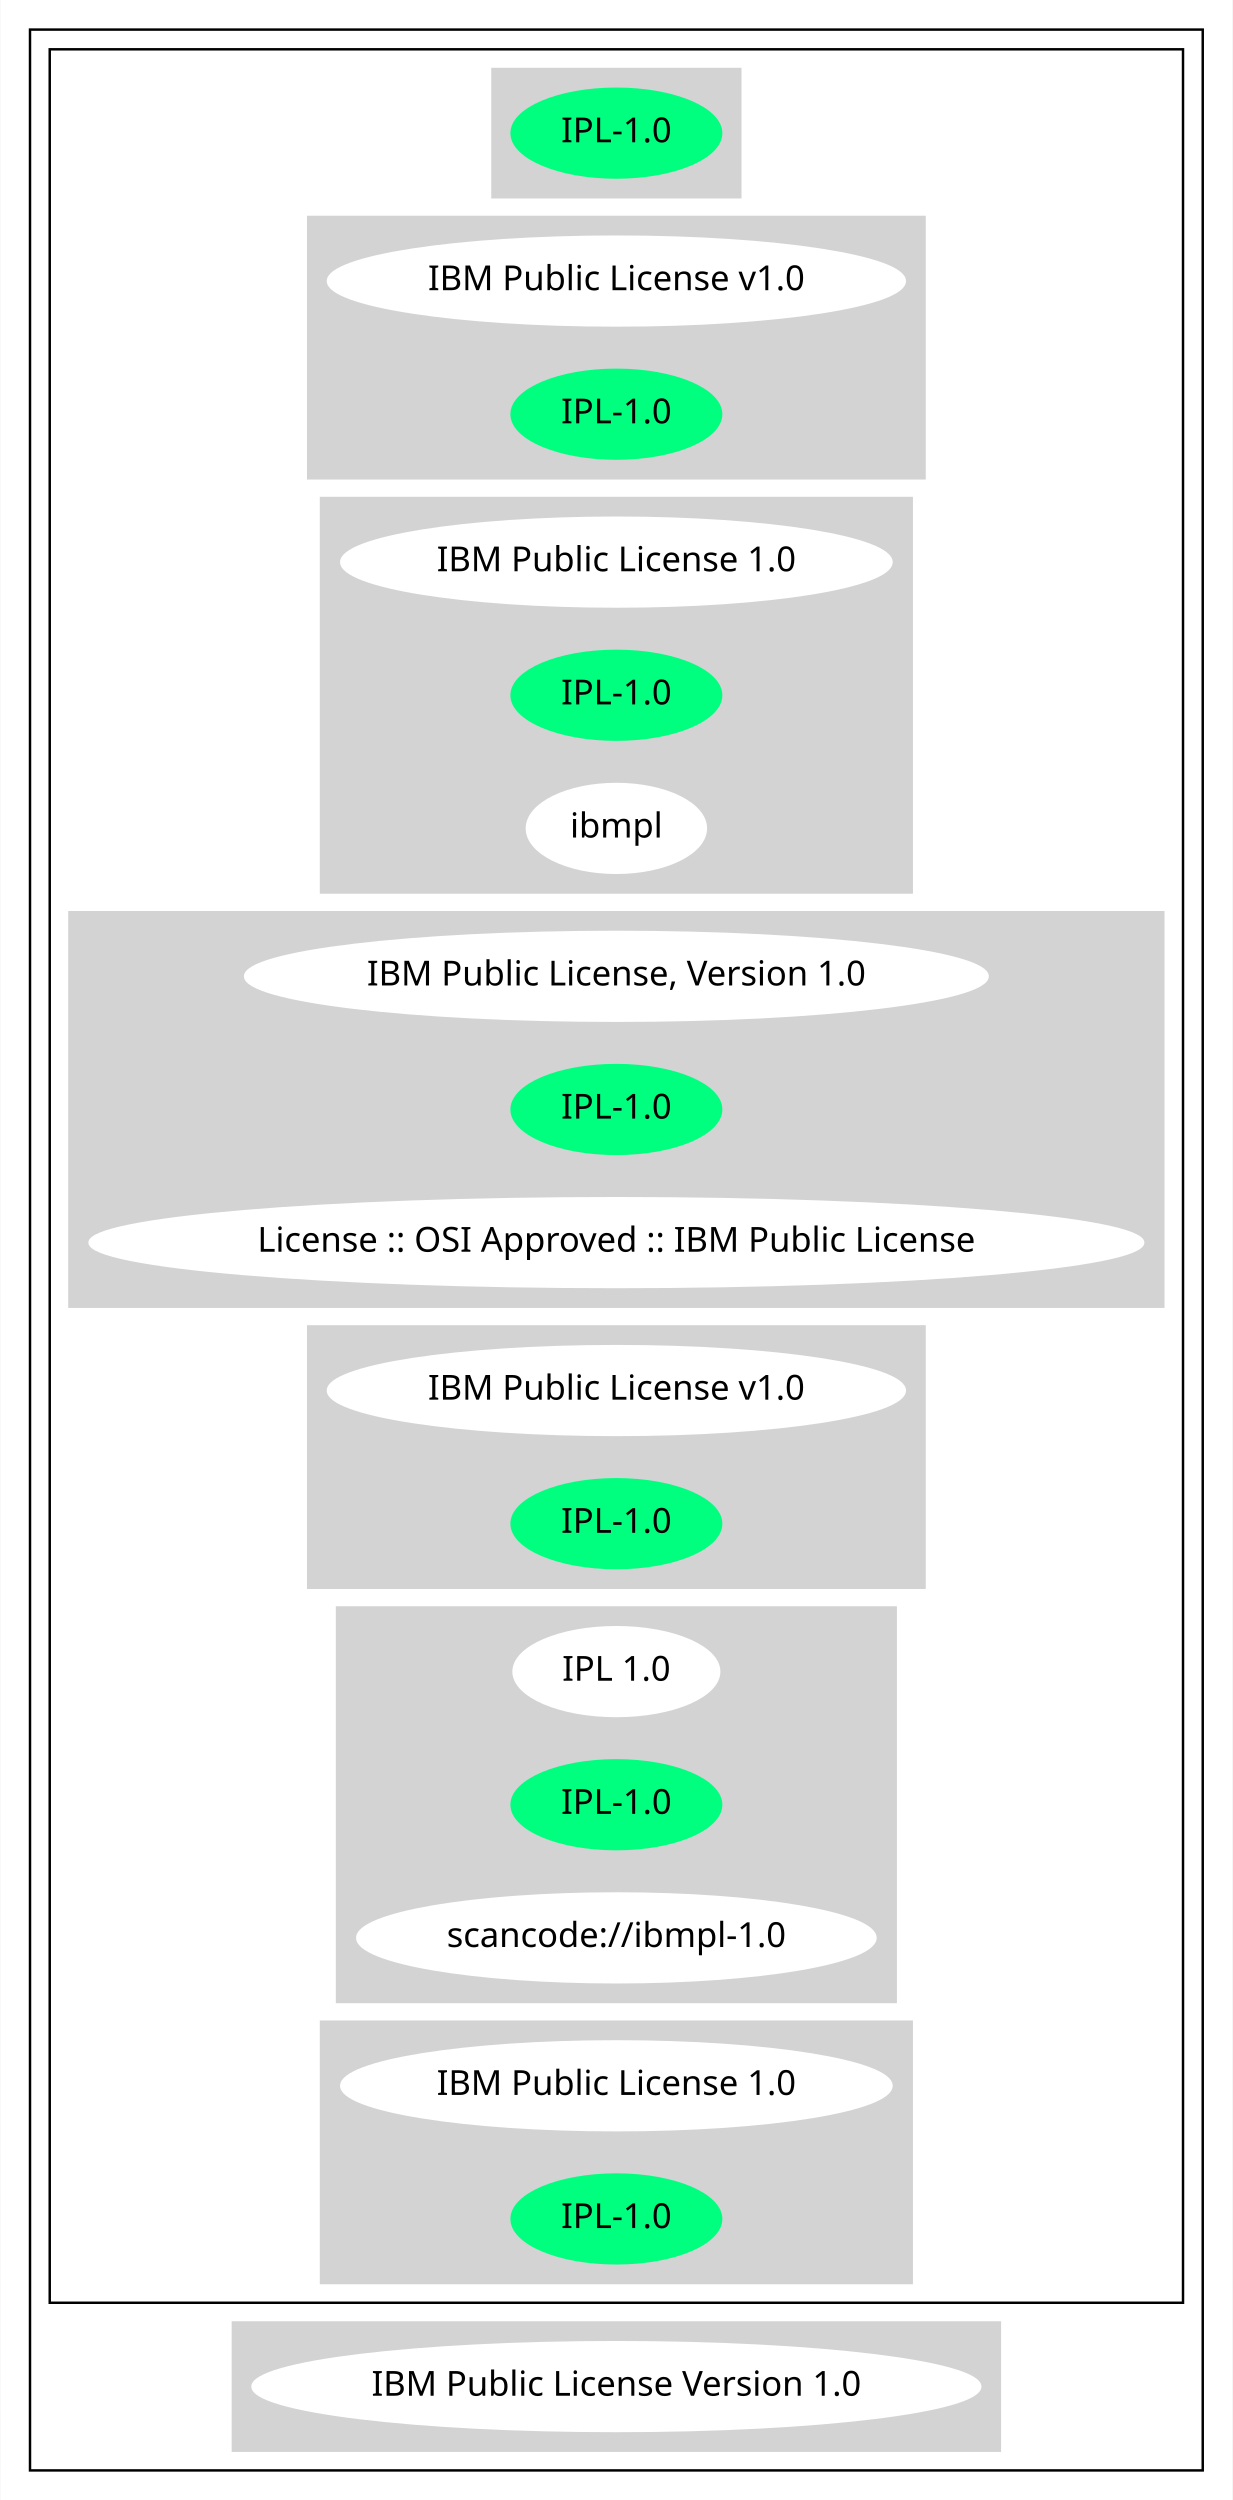
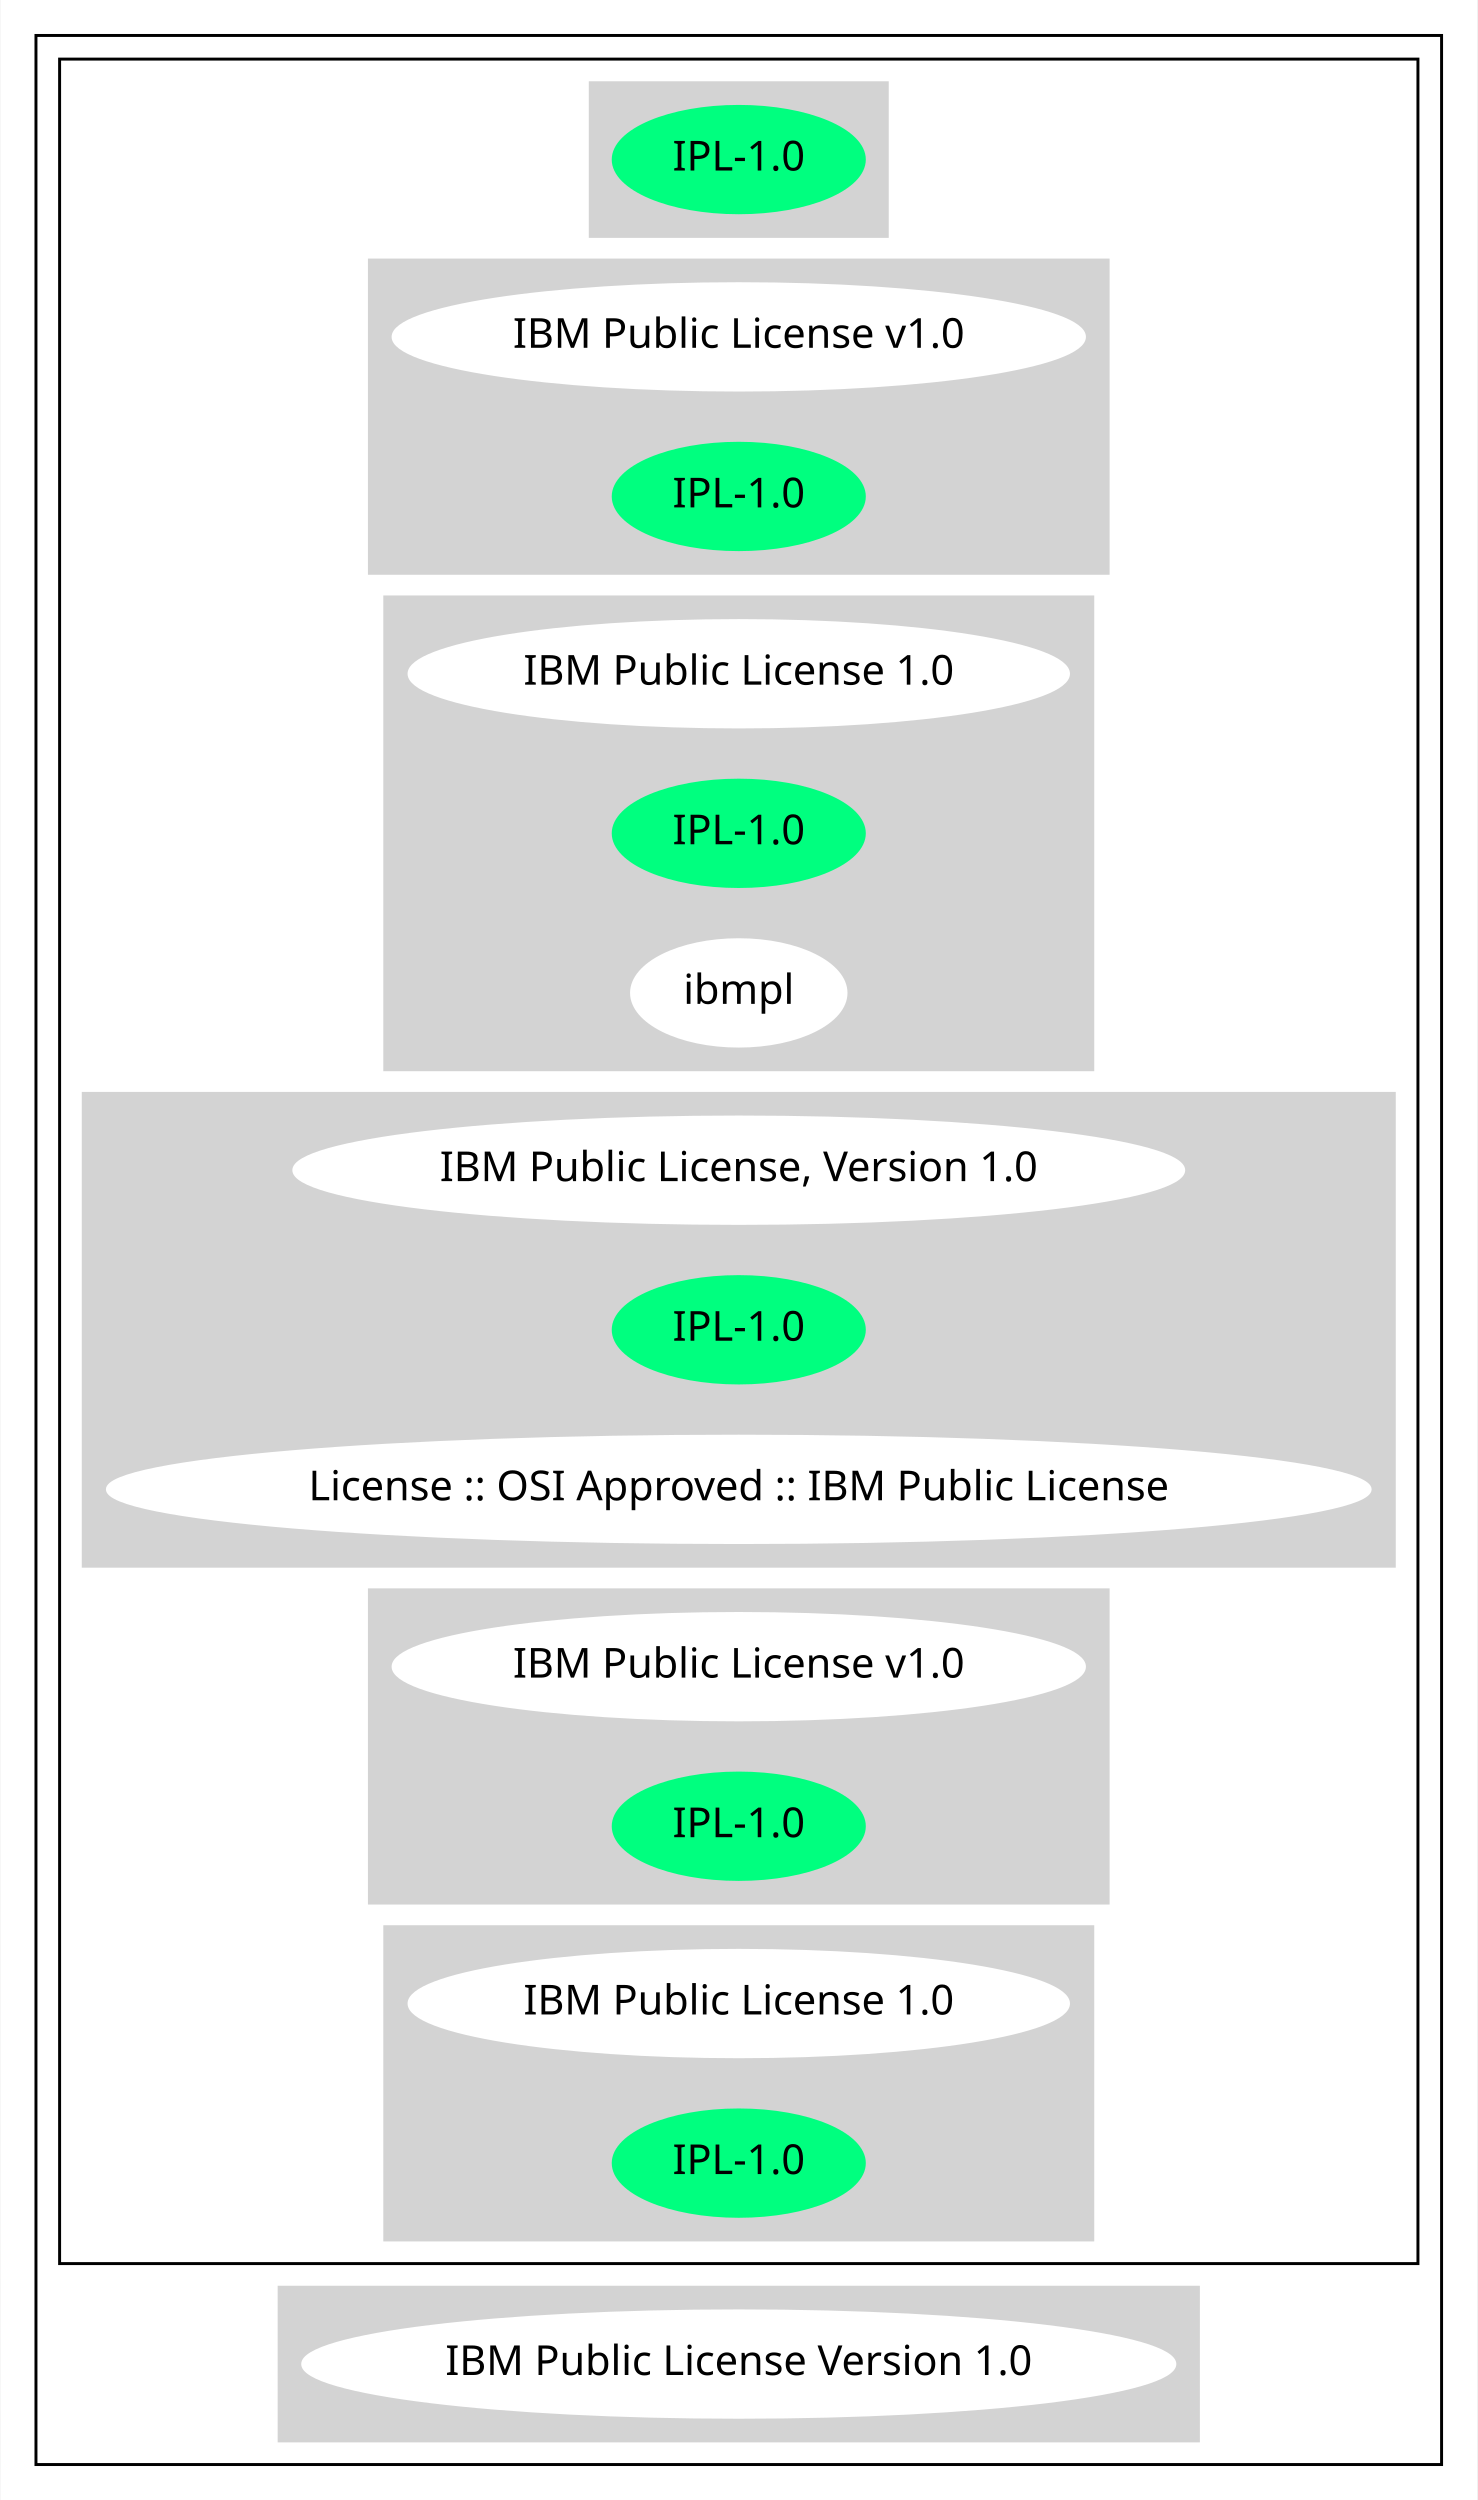
- <svg xmlns="http://www.w3.org/2000/svg" width="500pt" height="1014pt" viewBox="0.00 0.00 499.66 1014.00">
-   <g id="graph0" class="graph" transform="scale(1 1) rotate(0) translate(4 1010)">
-     <polygon fill="white" stroke="transparent" points="-4,4 -4,-1010 495.66,-1010 495.66,4 -4,4" />
+ <svg xmlns="http://www.w3.org/2000/svg" width="500pt" height="846pt" viewBox="0.00 0.00 499.66 846.00">
+   <g id="graph0" class="graph" transform="scale(1 1) rotate(0) translate(4 842)">
+     <polygon fill="white" stroke="transparent" points="-4,4 -4,-842 495.66,-842 495.66,4 -4,4" />
    <g id="clust1" class="cluster">
-       <polygon fill="none" stroke="black" points="8,-8 8,-998 483.66,-998 483.66,-8 8,-8" />
+       <polygon fill="none" stroke="black" points="8,-8 8,-830 483.66,-830 483.66,-8 8,-8" />
    </g>
    <g id="clust2" class="cluster">
-       <polygon fill="none" stroke="black" points="16,-76 16,-990 475.66,-990 475.66,-76 16,-76" />
+       <polygon fill="none" stroke="black" points="16,-76 16,-822 475.66,-822 475.66,-76 16,-76" />
    </g>
    <g id="clust3" class="cluster">
-       <polygon fill="lightgray" stroke="lightgray" points="195.58,-930 195.58,-982 296.08,-982 296.08,-930 195.58,-930" />
+       <polygon fill="lightgray" stroke="lightgray" points="195.58,-762 195.58,-814 296.08,-814 296.08,-762 195.58,-762" />
    </g>
    <g id="clust4" class="cluster">
-       <polygon fill="lightgray" stroke="lightgray" points="120.84,-816 120.84,-922 370.82,-922 370.82,-816 120.84,-816" />
+       <polygon fill="lightgray" stroke="lightgray" points="120.84,-648 120.84,-754 370.82,-754 370.82,-648 120.84,-648" />
    </g>
    <g id="clust5" class="cluster">
-       <polygon fill="lightgray" stroke="lightgray" points="126.04,-648 126.04,-808 365.62,-808 365.62,-648 126.04,-648" />
+       <polygon fill="lightgray" stroke="lightgray" points="126.04,-480 126.04,-640 365.62,-640 365.62,-480 126.04,-480" />
    </g>
    <g id="clust6" class="cluster">
-       <polygon fill="lightgray" stroke="lightgray" points="24,-480 24,-640 467.66,-640 467.66,-480 24,-480" />
+       <polygon fill="lightgray" stroke="lightgray" points="24,-312 24,-472 467.66,-472 467.66,-312 24,-312" />
    </g>
    <g id="clust7" class="cluster">
-       <polygon fill="lightgray" stroke="lightgray" points="120.84,-366 120.84,-472 370.82,-472 370.82,-366 120.84,-366" />
+       <polygon fill="lightgray" stroke="lightgray" points="120.84,-198 120.84,-304 370.82,-304 370.82,-198 120.84,-198" />
    </g>
    <g id="clust8" class="cluster">
-       <polygon fill="lightgray" stroke="lightgray" points="132.54,-198 132.54,-358 359.12,-358 359.12,-198 132.54,-198" />
+       <polygon fill="lightgray" stroke="lightgray" points="126.04,-84 126.04,-190 365.62,-190 365.62,-84 126.04,-84" />
    </g>
    <g id="clust9" class="cluster">
-       <polygon fill="lightgray" stroke="lightgray" points="126.04,-84 126.04,-190 365.62,-190 365.62,-84 126.04,-84" />
-     </g>
-     <g id="clust10" class="cluster">
      <polygon fill="lightgray" stroke="lightgray" points="90.29,-16 90.29,-68 401.37,-68 401.37,-16 90.29,-16" />
    </g>
    <g id="node1" class="node">
-       <ellipse fill="springgreen" stroke="springgreen" cx="245.83" cy="-956" rx="42.49" ry="18" />
-       <text text-anchor="middle" x="245.83" y="-952.3" font-family="Times-Roman" font-size="14.00">IPL-1.0</text>
+       <ellipse fill="springgreen" stroke="springgreen" cx="245.83" cy="-788" rx="42.49" ry="18" />
+       <text text-anchor="middle" x="245.83" y="-784.3" font-family="Times-Roman" font-size="14.00">IPL-1.0</text>
    </g>
    <g id="node2" class="node">
-       <ellipse fill="white" stroke="white" cx="245.83" cy="-896" rx="116.98" ry="18" />
-       <text text-anchor="middle" x="245.83" y="-892.3" font-family="Times-Roman" font-size="14.00">IBM Public License v1.0</text>
+       <ellipse fill="white" stroke="white" cx="245.83" cy="-728" rx="116.98" ry="18" />
+       <text text-anchor="middle" x="245.83" y="-724.3" font-family="Times-Roman" font-size="14.00">IBM Public License v1.0</text>
    </g>
    <g id="node3" class="node">
-       <ellipse fill="springgreen" stroke="springgreen" cx="245.83" cy="-842" rx="42.49" ry="18" />
-       <text text-anchor="middle" x="245.83" y="-838.3" font-family="Times-Roman" font-size="14.00">IPL-1.0</text>
+       <ellipse fill="springgreen" stroke="springgreen" cx="245.83" cy="-674" rx="42.49" ry="18" />
+       <text text-anchor="middle" x="245.83" y="-670.3" font-family="Times-Roman" font-size="14.00">IPL-1.0</text>
    </g>
    <g id="node4" class="node">
-       <ellipse fill="white" stroke="white" cx="245.83" cy="-782" rx="111.58" ry="18" />
-       <text text-anchor="middle" x="245.83" y="-778.3" font-family="Times-Roman" font-size="14.00">IBM Public License 1.0</text>
+       <ellipse fill="white" stroke="white" cx="245.83" cy="-614" rx="111.58" ry="18" />
+       <text text-anchor="middle" x="245.83" y="-610.3" font-family="Times-Roman" font-size="14.00">IBM Public License 1.0</text>
    </g>
    <g id="node5" class="node">
-       <ellipse fill="springgreen" stroke="springgreen" cx="245.83" cy="-728" rx="42.49" ry="18" />
-       <text text-anchor="middle" x="245.83" y="-724.3" font-family="Times-Roman" font-size="14.00">IPL-1.0</text>
-     </g>
-     <g id="node6" class="node">
-       <ellipse fill="white" stroke="white" cx="245.83" cy="-674" rx="36.29" ry="18" />
-       <text text-anchor="middle" x="245.83" y="-670.3" font-family="Times-Roman" font-size="14.00">ibmpl</text>
-     </g>
-     <g id="node7" class="node">
-       <ellipse fill="white" stroke="white" cx="245.83" cy="-614" rx="150.57" ry="18" />
-       <text text-anchor="middle" x="245.83" y="-610.3" font-family="Times-Roman" font-size="14.00">IBM Public License, Version 1.0</text>
-     </g>
-     <g id="node8" class="node">
      <ellipse fill="springgreen" stroke="springgreen" cx="245.83" cy="-560" rx="42.49" ry="18" />
      <text text-anchor="middle" x="245.83" y="-556.3" font-family="Times-Roman" font-size="14.00">IPL-1.0</text>
    </g>
-     <g id="node9" class="node">
-       <ellipse fill="white" stroke="white" cx="245.83" cy="-506" rx="213.66" ry="18" />
-       <text text-anchor="middle" x="245.83" y="-502.3" font-family="Times-Roman" font-size="14.00">License :: OSI Approved :: IBM Public License</text>
+     <g id="node6" class="node">
+       <ellipse fill="white" stroke="white" cx="245.83" cy="-506" rx="36.29" ry="18" />
+       <text text-anchor="middle" x="245.83" y="-502.3" font-family="Times-Roman" font-size="14.00">ibmpl</text>
    </g>
-     <g id="node10" class="node">
-       <ellipse fill="white" stroke="white" cx="245.83" cy="-446" rx="116.98" ry="18" />
-       <text text-anchor="middle" x="245.83" y="-442.3" font-family="Times-Roman" font-size="14.00">IBM Public License v1.0</text>
+     <g id="node7" class="node">
+       <ellipse fill="white" stroke="white" cx="245.83" cy="-446" rx="150.57" ry="18" />
+       <text text-anchor="middle" x="245.83" y="-442.3" font-family="Times-Roman" font-size="14.00">IBM Public License, Version 1.0</text>
    </g>
-     <g id="node11" class="node">
+     <g id="node8" class="node">
      <ellipse fill="springgreen" stroke="springgreen" cx="245.83" cy="-392" rx="42.49" ry="18" />
      <text text-anchor="middle" x="245.83" y="-388.3" font-family="Times-Roman" font-size="14.00">IPL-1.0</text>
    </g>
+     <g id="node9" class="node">
+       <ellipse fill="white" stroke="white" cx="245.83" cy="-338" rx="213.66" ry="18" />
+       <text text-anchor="middle" x="245.83" y="-334.3" font-family="Times-Roman" font-size="14.00">License :: OSI Approved :: IBM Public License</text>
+     </g>
+     <g id="node10" class="node">
+       <ellipse fill="white" stroke="white" cx="245.83" cy="-278" rx="116.98" ry="18" />
+       <text text-anchor="middle" x="245.83" y="-274.3" font-family="Times-Roman" font-size="14.00">IBM Public License v1.0</text>
+     </g>
+     <g id="node11" class="node">
+       <ellipse fill="springgreen" stroke="springgreen" cx="245.83" cy="-224" rx="42.49" ry="18" />
+       <text text-anchor="middle" x="245.83" y="-220.3" font-family="Times-Roman" font-size="14.00">IPL-1.0</text>
+     </g>
    <g id="node12" class="node">
-       <ellipse fill="white" stroke="white" cx="245.83" cy="-332" rx="41.69" ry="18" />
-       <text text-anchor="middle" x="245.83" y="-328.3" font-family="Times-Roman" font-size="14.00">IPL 1.0</text>
-     </g>
-     <g id="node13" class="node">
-       <ellipse fill="springgreen" stroke="springgreen" cx="245.83" cy="-278" rx="42.49" ry="18" />
-       <text text-anchor="middle" x="245.83" y="-274.3" font-family="Times-Roman" font-size="14.00">IPL-1.0</text>
-     </g>
-     <g id="node14" class="node">
-       <ellipse fill="white" stroke="white" cx="245.83" cy="-224" rx="105.08" ry="18" />
-       <text text-anchor="middle" x="245.83" y="-220.3" font-family="Times-Roman" font-size="14.00">scancode://ibmpl-1.0</text>
-     </g>
-     <g id="node15" class="node">
      <ellipse fill="white" stroke="white" cx="245.83" cy="-164" rx="111.58" ry="18" />
      <text text-anchor="middle" x="245.83" y="-160.3" font-family="Times-Roman" font-size="14.00">IBM Public License 1.0</text>
    </g>
-     <g id="node16" class="node">
+     <g id="node13" class="node">
      <ellipse fill="springgreen" stroke="springgreen" cx="245.83" cy="-110" rx="42.49" ry="18" />
      <text text-anchor="middle" x="245.83" y="-106.3" font-family="Times-Roman" font-size="14.00">IPL-1.0</text>
    </g>
-     <g id="node17" class="node">
+     <g id="node14" class="node">
      <ellipse fill="white" stroke="white" cx="245.83" cy="-42" rx="147.57" ry="18" />
      <text text-anchor="middle" x="245.83" y="-38.3" font-family="Times-Roman" font-size="14.00">IBM Public License Version 1.0</text>
    </g>
  </g>
</svg>
